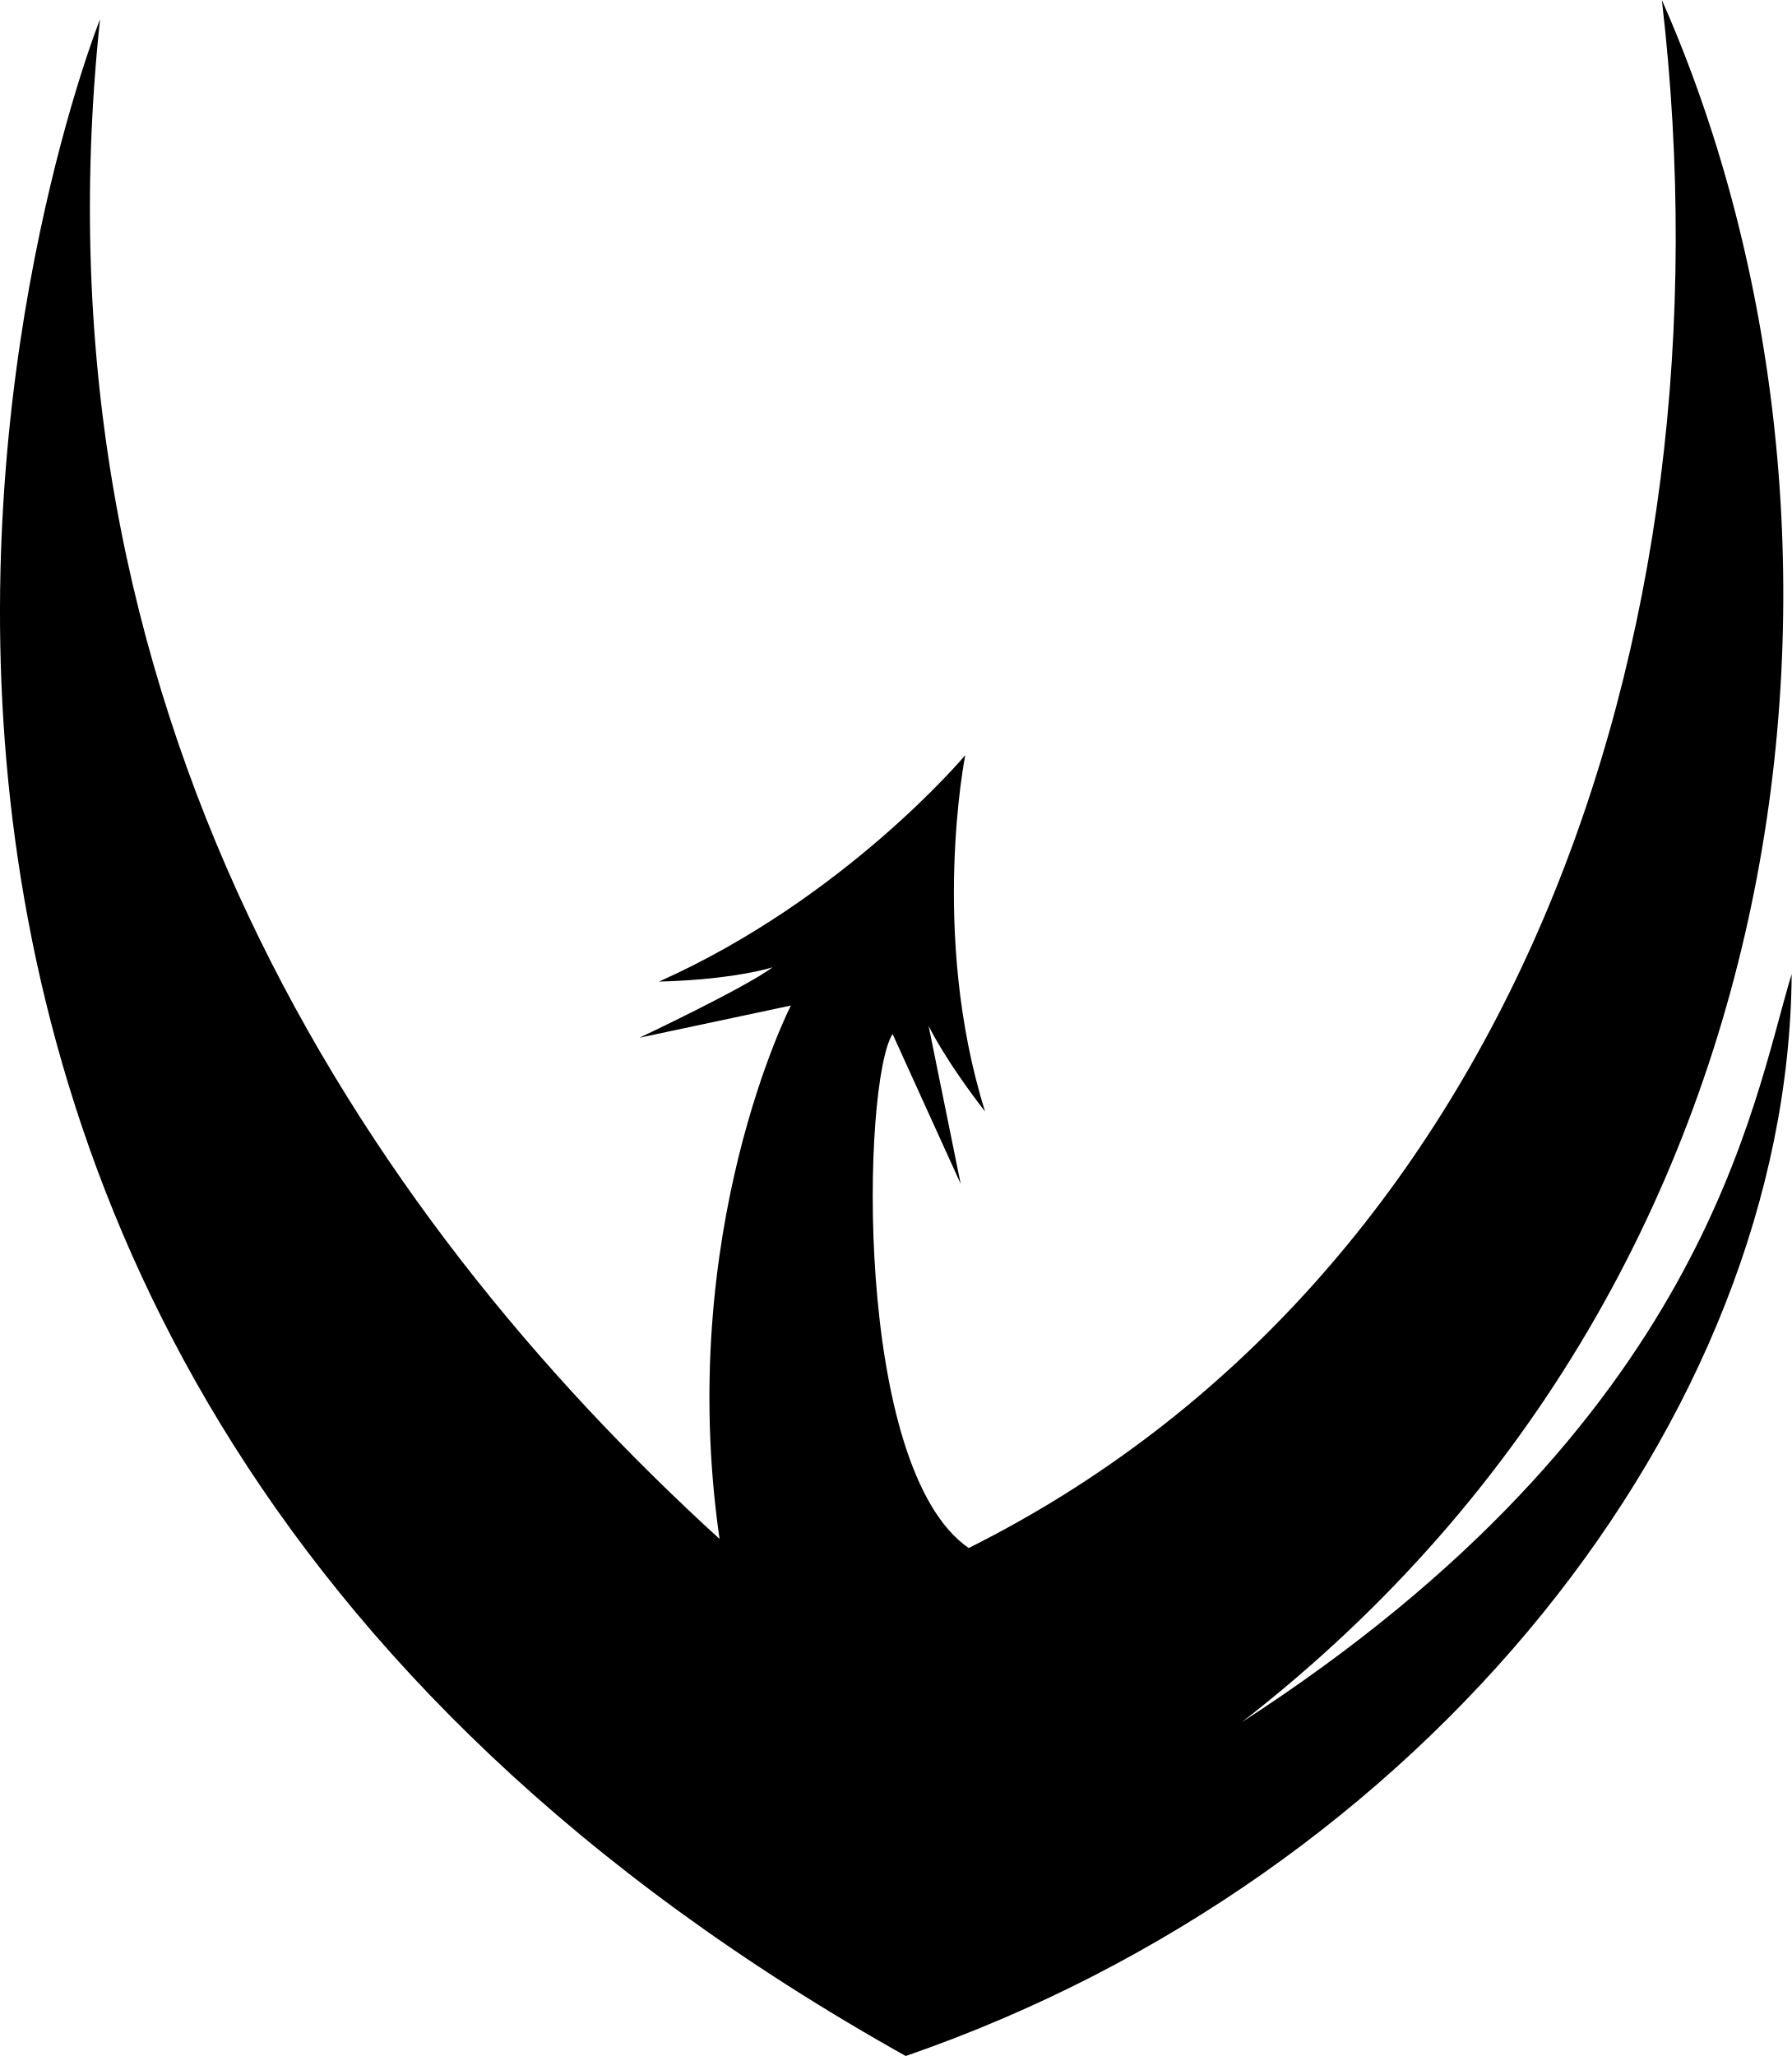
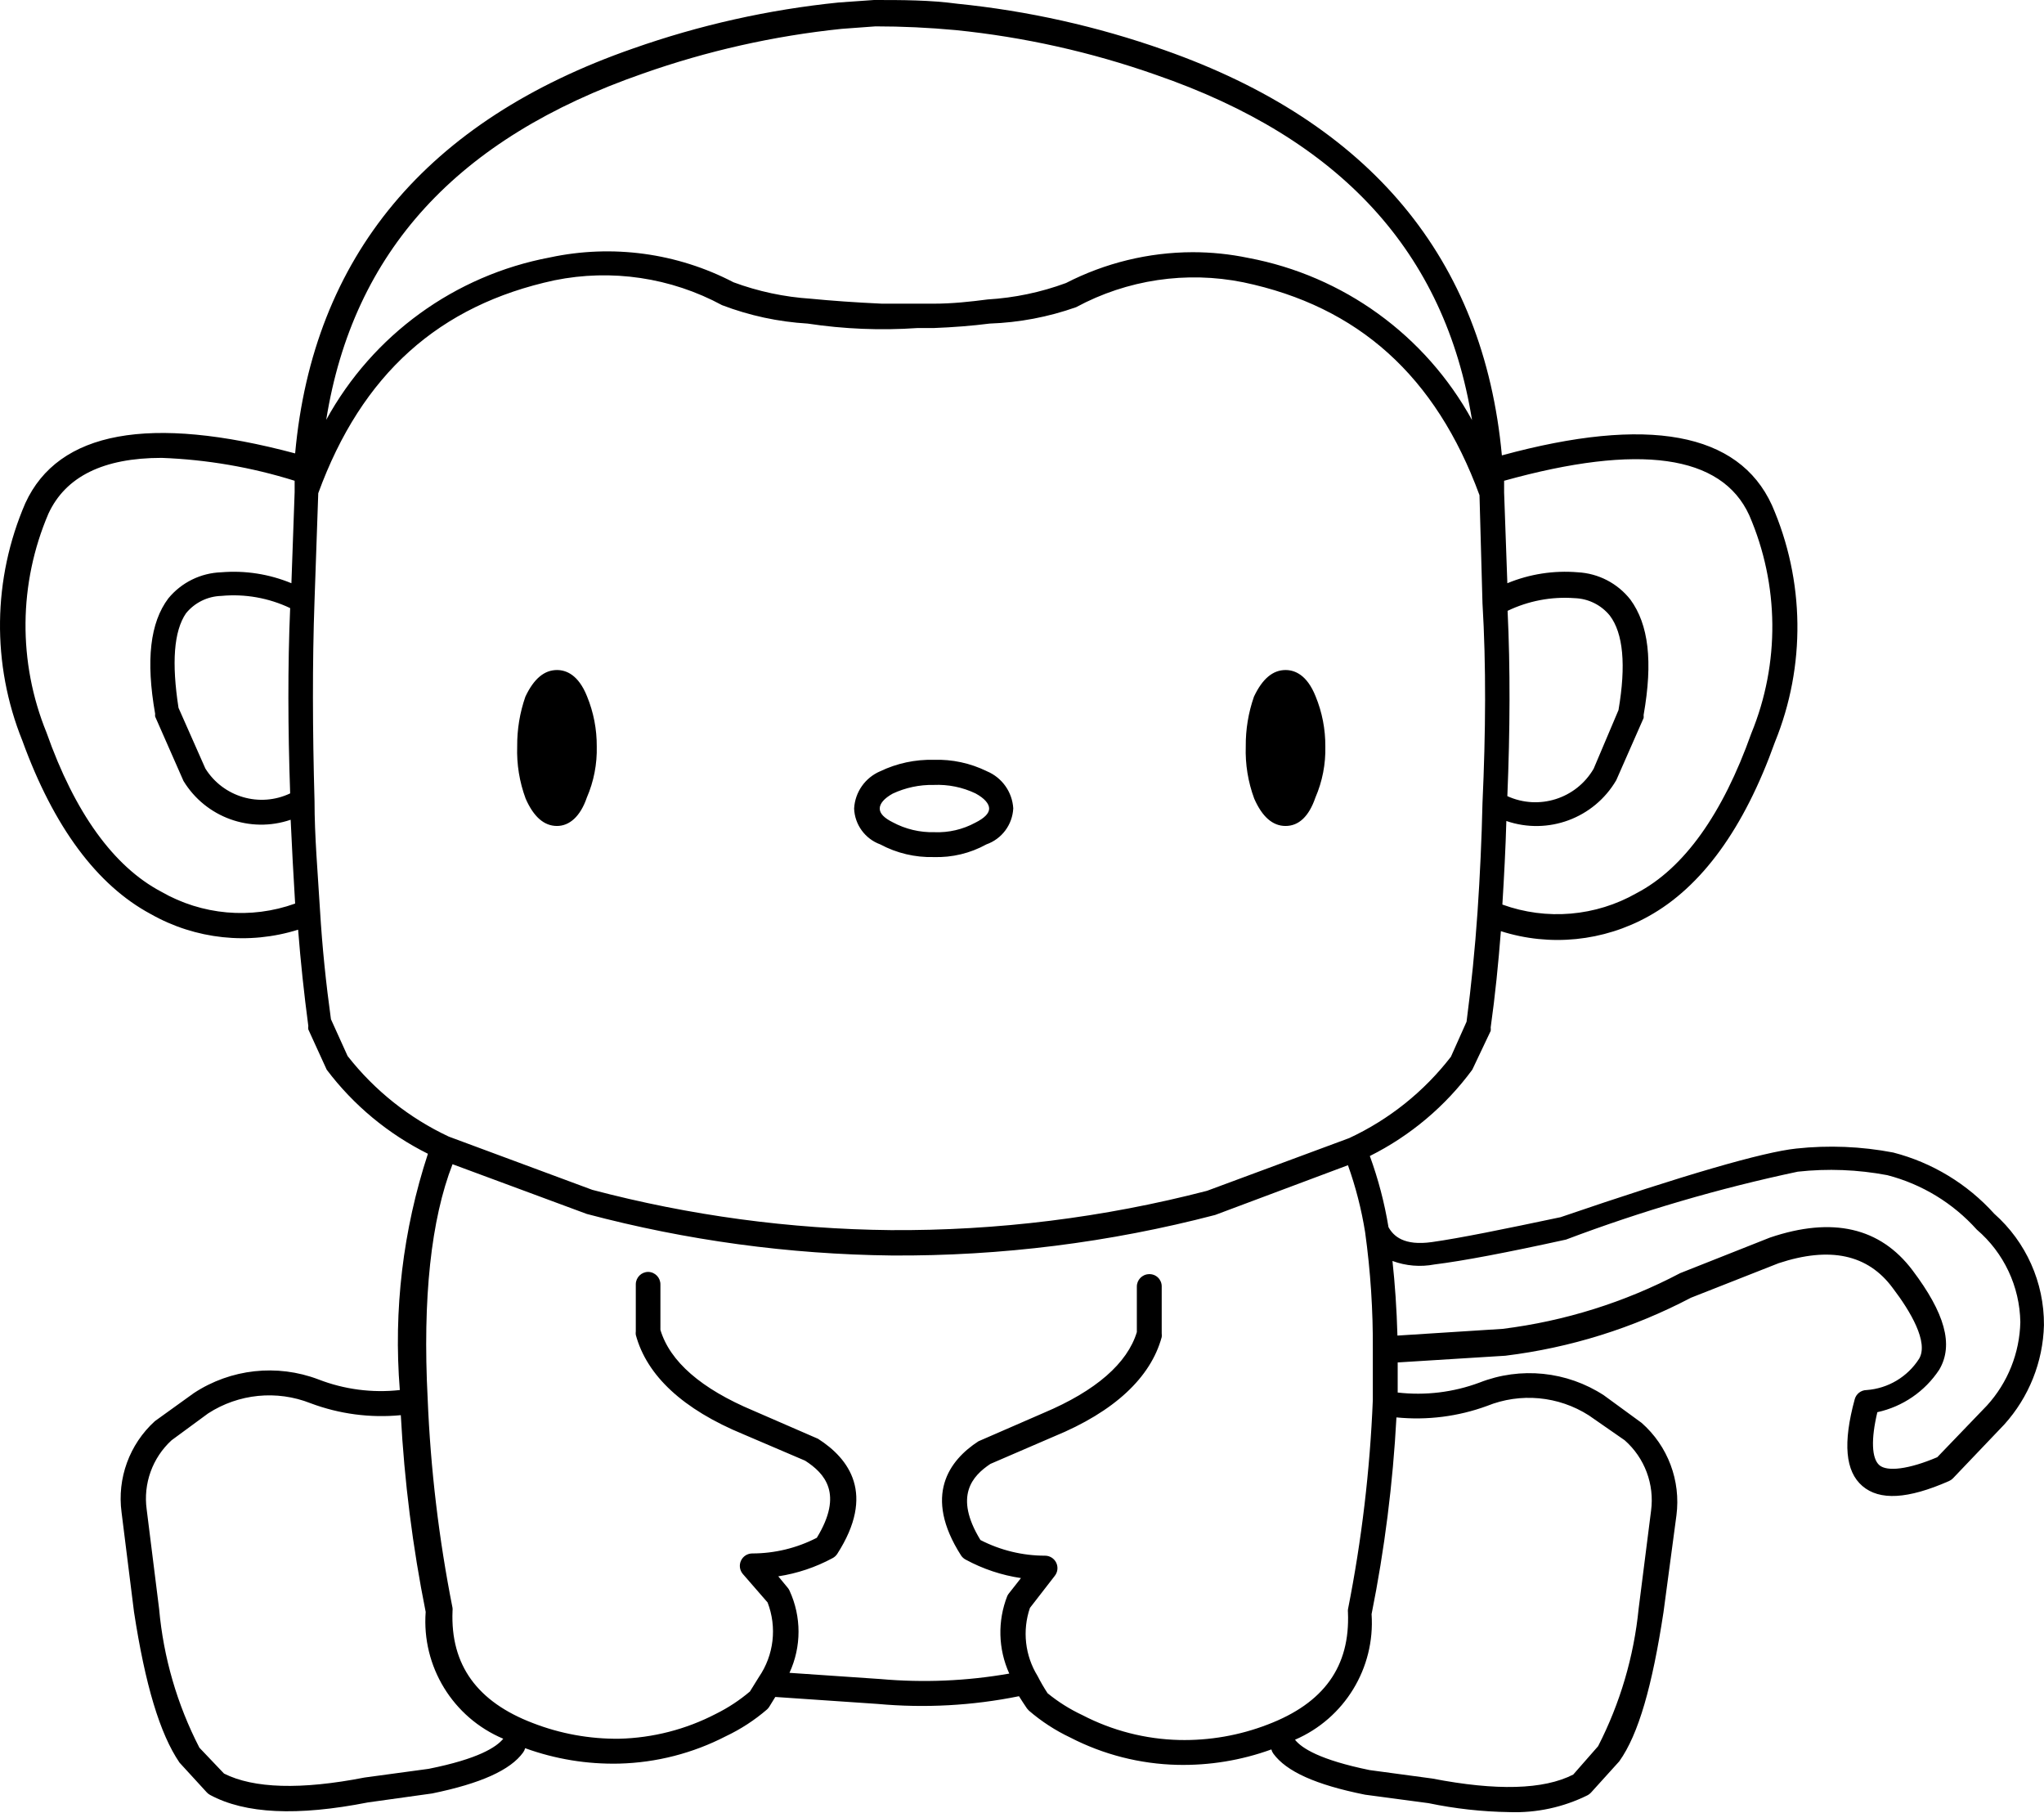
- <svg xmlns="http://www.w3.org/2000/svg" id="svg8" viewBox="0 0 226.284 259.667">
-   <defs id="defs2">
-     <style id="style10" />
-   </defs>
-   <g id="layer1" transform="translate(77.306 43.657)">
-     <path id="path4589-8-3-3" stroke-width=".973" d="M-64.674-41.219s-65.49 163.606 101.758 257.229c65.706-22.68 111.511-80.827 111.894-136.648-5.013 16.407-10.762 56.552-69.466 94.502 74.755-57.952 81.097-154.15 53.071-217.521 9.58 82.156-20.177 161.842-87.54 195.51-14.639-10.04-13.465-58.947-9.618-64.92l8.602 18.93-4.055-19.962s1.904 4.065 7.137 10.828c-7.034-22.458-2.503-45.013-2.503-45.013s-15.16 18.105-38.687 28.6c7.643-.205 12.362-1.204 14.356-1.806-3.589 2.655-16.814 8.894-16.814 8.894l19.12-4.064s-14.61 28.48-9.01 67.365C-31.625 109.497-73.901 45.869-64.673-41.22z" />
-     <path id="rect3996" stroke-width=".278" d="M189.08-37.278h473.023v310.401H189.08z" opacity=".01" />
+ <svg xmlns="http://www.w3.org/2000/svg" width="21.749mm" height="19.279mm" viewBox="0 0 21.749 19.279" version="1.1" id="svg8">
+   <defs id="defs2" />
+   <g id="layer1" transform="translate(-14.07217,-50.98884)">
+     <g id="g35" transform="matrix(0.2645833,0,0,0.2645833,14.07984,50.99943)">
+       <g id="g14" data-name="Layer1 0 FILL">
+         <path id="path12" transform="translate(-9.13,-15.03)" d="m 60,43.15 a 5.41,5.41 0 0 0 -0.3,1.9 5,5 0 0 0 0.3,1.85 q 0.35,0.8 0.8,0.8 0.45,0 0.75,-0.8 A 4.36,4.36 0 0 0 61.9,45 4.72,4.72 0 0 0 61.55,43.1 q -0.3,-0.75 -0.75,-0.75 -0.45,0 -0.8,0.75 M 32.25,46.9 A 4.36,4.36 0 0 0 32.6,45 4.72,4.72 0 0 0 32.25,43.1 q -0.3,-0.75 -0.75,-0.75 -0.45,0 -0.8,0.75 a 5.41,5.41 0 0 0 -0.3,1.9 5,5 0 0 0 0.3,1.85 q 0.35,0.8 0.8,0.8 0.45,0 0.75,-0.75 z" />
+       </g>
+       <path id="path16" transform="translate(-9.13,-15.03)" d="M 69.8,87.85 A 17.17,17.17 0 0 1 66.55,87.49 L 64,87.15 c -2,-0.4 -3.17,-0.94 -3.69,-1.65 a 0.5,0.5 0 0 1 -0.08,-0.17 10.4,10.4 0 0 1 -3.78,0.62 9.9,9.9 0 0 1 -4.31,-1.1 7.39,7.39 0 0 1 -1.66,-1.08 L 50.4,83.68 q -0.17,-0.25 -0.32,-0.49 a 19.61,19.61 0 0 1 -5.69,0.31 l -4.11,-0.28 -0.24,0.39 a 0.53,0.53 0 0 1 -0.09,0.11 7.35,7.35 0 0 1 -1.66,1.08 9.91,9.91 0 0 1 -4.29,1.1 10.39,10.39 0 0 1 -3.78,-0.62 0.51,0.51 0 0 1 -0.08,0.17 c -0.51,0.71 -1.71,1.25 -3.66,1.65 l -2.58,0.36 c -2.85,0.56 -4.94,0.46 -6.35,-0.3 a 0.5,0.5 0 0 1 -0.13,-0.1 l -1.1,-1.2 C 15.53,84.7 14.94,82.73 14.49,79.8 l -0.5,-4 a 4.2,4.2 0 0 1 1.34,-3.67 L 16.9,71 a 5.54,5.54 0 0 1 5,-0.55 6.94,6.94 0 0 0 3.28,0.43 24.23,24.23 0 0 1 1.13,-9.5 A 11.56,11.56 0 0 1 22.24,58 L 21.5,56.38 a 0.51,0.51 0 0 1 0,-0.14 C 21.33,54.96 21.19,53.66 21.09,52.37 A 7.48,7.48 0 0 1 15.16,51.74 C 13,50.58 11.26,48.24 10,44.77 a 12.38,12.38 0 0 1 0.12,-9.55 c 1.33,-2.9 5,-3.56 10.85,-2 0.72,-7.91 5.28,-13.39 13.59,-16.28 a 35.74,35.74 0 0 1 8.27,-1.85 l 1.42,-0.1 c 1.13,0 2.25,0 3.35,0.15 A 35.76,35.76 0 0 1 55.92,17 c 8.28,2.91 12.85,8.39 13.58,16.3 5.87,-1.6 9.52,-0.93 10.86,2 a 12.25,12.25 0 0 1 0.12,9.53 c -1.24,3.47 -2.95,5.82 -5.08,7 a 7.51,7.51 0 0 1 -5.94,0.6 c -0.1,1.29 -0.23,2.59 -0.41,3.87 a 0.54,0.54 0 0 1 0,0.14 L 68.31,58 a 11.5,11.5 0 0 1 -4.12,3.47 15.83,15.83 0 0 1 0.75,2.86 c 0.2,0.36 0.62,0.76 1.75,0.6 1.13,-0.16 2.85,-0.51 5.17,-1 5,-1.71 8.15,-2.62 9.48,-2.76 a 13.19,13.19 0 0 1 3.9,0.16 8.24,8.24 0 0 1 4.06,2.46 5.93,5.93 0 0 1 2,4.48 6.2,6.2 0 0 1 -1.6,4 l -2.06,2.16 a 0.5,0.5 0 0 1 -0.16,0.11 c -1.66,0.73 -2.79,0.79 -3.48,0.2 -0.69,-0.59 -0.79,-1.73 -0.31,-3.49 a 0.5,0.5 0 0 1 0.48,-0.37 2.74,2.74 0 0 0 2.11,-1.26 c 0.39,-0.66 -0.35,-1.91 -1.06,-2.84 -1,-1.36 -2.53,-1.68 -4.59,-1 l -3.53,1.39 a 21.74,21.74 0 0 1 -7.46,2.33 l -4.33,0.27 v 1.21 a 7.09,7.09 0 0 0 3.29,-0.4 5.49,5.49 0 0 1 5,0.51 l 1.52,1.11 a 4.23,4.23 0 0 1 1.4,3.72 L 76,79.81 c -0.45,2.95 -1,4.91 -1.78,6 l -1.14,1.26 a 0.52,0.52 0 0 1 -0.13,0.1 6.55,6.55 0 0 1 -3.15,0.68 z m -8.62,-2.91 c 0.27,0.34 1,0.81 3,1.22 l 2.52,0.34 c 2.58,0.5 4.48,0.45 5.67,-0.16 l 1,-1.14 A 15.48,15.48 0 0 0 75,79.67 l 0.5,-3.94 A 3.21,3.21 0 0 0 74.44,72.9 L 73,71.9 a 4.49,4.49 0 0 0 -4.1,-0.38 8.22,8.22 0 0 1 -3.64,0.46 55.18,55.18 0 0 1 -1,7.91 5.12,5.12 0 0 1 -3.08,5.05 z M 18.11,86.3 c 1.19,0.6 3.09,0.66 5.65,0.16 l 2.58,-0.35 c 2,-0.4 2.72,-0.87 3,-1.21 a 5.12,5.12 0 0 1 -3.12,-5.1 55.17,55.17 0 0 1 -1,-7.91 8.11,8.11 0 0 1 -3.63,-0.48 4.52,4.52 0 0 0 -4.12,0.41 L 16,72.9 a 3.18,3.18 0 0 0 -1,2.78 l 0.5,4 a 15.1,15.1 0 0 0 1.62,5.58 z m 33.12,-3.23 a 6.71,6.71 0 0 0 1.4,0.88 8.91,8.91 0 0 0 3.89,1 9.31,9.31 0 0 0 3.56,-0.62 C 62.34,83.47 63.4,82 63.31,79.82 a 0.55,0.55 0 0 1 0,-0.12 54.65,54.65 0 0 0 1,-8.42 v -2 A 32.73,32.73 0 0 0 64,64.53 v 0 a 15.16,15.16 0 0 0 -0.69,-2.69 l -5.34,2 a 50.22,50.22 0 0 1 -13,1.63 A 50,50 0 0 1 32.7,63.8 l -5.4,-2 c -0.86,2.21 -1.21,5.37 -1,9.43 v 0 a 54.7,54.7 0 0 0 1,8.41 0.5,0.5 0 0 1 0,0.12 c -0.09,2.18 1,3.66 3.23,4.51 a 9.32,9.32 0 0 0 3.47,0.63 8.91,8.91 0 0 0 3.89,-1 6.73,6.73 0 0 0 1.37,-0.9 l 0.36,-0.58 v 0 a 3.24,3.24 0 0 0 0.35,-3 l -1,-1.15 a 0.5,0.5 0 0 1 0.38,-0.82 5.68,5.68 0 0 0 2.6,-0.63 c 1.08,-1.77 0.32,-2.59 -0.47,-3.1 L 39,72.66 c -2.43,-1 -3.89,-2.36 -4.33,-4 a 0.52,0.52 0 0 1 0,-0.14 v -1.9 a 0.5,0.5 0 0 1 0.5,-0.49 v 0 a 0.5,0.5 0 0 1 0.49,0.51 v 1.82 c 0.38,1.27 1.64,2.37 3.74,3.25 l 2.6,1.13 c 1.25,0.8 2.32,2.22 0.77,4.63 a 0.5,0.5 0 0 1 -0.19,0.17 6.75,6.75 0 0 1 -2.18,0.73 l 0.38,0.46 a 0.5,0.5 0 0 1 0.07,0.11 3.94,3.94 0 0 1 0,3.31 l 3.66,0.25 a 19.85,19.85 0 0 0 5.18,-0.22 4,4 0 0 1 -0.08,-3.12 0.5,0.5 0 0 1 0.07,-0.11 l 0.48,-0.61 A 6.73,6.73 0 0 1 47.94,77.7 0.5,0.5 0 0 1 47.75,77.53 c -1.54,-2.41 -0.47,-3.83 0.7,-4.59 l 2.62,-1.14 c 2.11,-0.89 3.37,-2 3.75,-3.25 v -1.82 a 0.5,0.5 0 0 1 0.49,-0.51 0.49,0.49 0 0 1 0.51,0.49 v 1.9 a 0.52,0.52 0 0 1 0,0.14 c -0.44,1.62 -1.9,3 -4.34,4 l -2.55,1.1 c -0.72,0.48 -1.48,1.29 -0.4,3.06 a 5.68,5.68 0 0 0 2.6,0.63 0.5,0.5 0 0 1 0.39,0.81 l -1,1.29 a 3.23,3.23 0 0 0 0.31,2.74 v 0 a 7.33,7.33 0 0 0 0.4,0.69 z M 84.6,71.77 c -0.26,1.09 -0.23,1.86 0.08,2.13 0.31,0.27 1.18,0.17 2.33,-0.32 l 2,-2.08 A 5.15,5.15 0 0 0 90.35,68.15 5,5 0 0 0 88.6,64.43 7.29,7.29 0 0 0 85,62.24 12.2,12.2 0 0 0 81.4,62.1 63.75,63.75 0 0 0 72.08,64.83 q -3.59,0.79 -5.29,1 A 3.16,3.16 0 0 1 65.1,65.69 c 0.1,0.92 0.17,1.92 0.2,3 l 4.23,-0.27 a 20.85,20.85 0 0 0 7.14,-2.24 l 3.61,-1.43 c 2.51,-0.85 4.43,-0.41 5.73,1.31 1.3,1.72 1.67,3 1.08,4 a 4,4 0 0 1 -2.49,1.71 z m -57.45,-11.08 5.77,2.14 a 49,49 0 0 0 12,1.62 49.42,49.42 0 0 0 12.72,-1.58 l 5.72,-2.12 a 11.07,11.07 0 0 0 4.09,-3.27 l 0.63,-1.41 c 0.19,-1.46 0.34,-2.94 0.44,-4.4 0.1,-1.46 0.17,-3 0.2,-4.38 v 0 c 0.13,-2.84 0.15,-5.55 0,-8.05 v 0 L 68.6,34.9 c -1.76,-4.79 -4.87,-7.59 -9.5,-8.56 a 10,10 0 0 0 -6.72,1 A 11.64,11.64 0 0 1 48.9,28 c -0.7,0.09 -1.47,0.15 -2.26,0.18 v 0 H 45.99 A 20.22,20.22 0 0 1 41.58,28 a 11.59,11.59 0 0 1 -3.44,-0.74 10,10 0 0 0 -6.74,-1 c -4.64,1 -7.75,3.77 -9.5,8.56 l -0.15,4.32 v 0 c -0.09,2.51 -0.08,5.22 0,8.06 v 0 c 0,1.41 0.13,2.88 0.22,4.38 0.09,1.5 0.24,2.94 0.44,4.39 l 0.67,1.48 a 11.21,11.21 0 0 0 4.07,3.24 z m 42.37,-9.33 a 6.46,6.46 0 0 0 5.4,-0.46 c 1.91,-1 3.46,-3.19 4.61,-6.42 a 11.29,11.29 0 0 0 -0.08,-8.77 c -1.11,-2.44 -4.43,-2.9 -9.86,-1.39 0,0.15 0,0.31 0,0.47 l 0.13,3.65 A 6.08,6.08 0 0 1 72.55,38 v 0 a 2.88,2.88 0 0 1 2.12,1.1 c 0.73,1 0.91,2.48 0.53,4.64 a 0.53,0.53 0 0 1 0,0.12 l -1.1,2.5 A 3.72,3.72 0 0 1 69.68,48 c -0.03,1.09 -0.09,2.22 -0.16,3.36 z M 15.6,33.4 c -2.34,0 -3.86,0.75 -4.55,2.24 a 11.41,11.41 0 0 0 -0.08,8.8 c 1.14,3.23 2.7,5.39 4.61,6.4 a 6.43,6.43 0 0 0 5.39,0.48 C 20.9,50.17 20.84,49.05 20.79,47.95 A 3.66,3.66 0 0 1 16.48,46.39 L 15.34,43.8 a 0.52,0.52 0 0 1 0,-0.11 c -0.38,-2.16 -0.2,-3.67 0.53,-4.64 A 2.88,2.88 0 0 1 18,38 a 6.06,6.06 0 0 1 2.82,0.44 l 0.13,-3.66 v 0 c 0,-0.15 0,-0.31 0,-0.46 A 20.44,20.44 0 0 0 15.6,33.4 Z M 69.72,47 a 2.71,2.71 0 0 0 3.47,-1.1 l 1,-2.36 c 0.31,-1.81 0.19,-3.09 -0.35,-3.8 a 1.9,1.9 0 0 0 -1.42,-0.7 5.31,5.31 0 0 0 -2.69,0.51 c 0.11,2.3 0.1,4.8 -0.01,7.45 z m -53.44,-3.55 1.08,2.44 a 2.67,2.67 0 0 0 3.41,1 c -0.09,-2.61 -0.1,-5.11 0,-7.45 A 5.29,5.29 0 0 0 18,38.95 a 1.9,1.9 0 0 0 -1.42,0.7 c -0.49,0.72 -0.58,1.99 -0.3,3.8 z M 57.06,25.13 a 10.94,10.94 0 0 1 2.24,0.23 13,13 0 0 1 9,6.52 C 67.21,25.12 63,20.56 55.59,18 a 34.79,34.79 0 0 0 -8.06,-1.8 c -1.07,-0.1 -2.15,-0.15 -3.22,-0.15 l -1.36,0.1 a 34.78,34.78 0 0 0 -8,1.8 C 27.49,20.54 23.3,25.11 22.22,31.87 a 13,13 0 0 1 9,-6.53 11,11 0 0 1 7.38,1 11,11 0 0 0 3.1,0.66 v 0 c 0.82,0.08 1.78,0.15 2.87,0.2 0.67,0 1.33,0 2,0 h 0.07 c 0.76,0 1.49,-0.08 2.18,-0.17 a 11,11 0 0 0 3.15,-0.66 11.22,11.22 0 0 1 5.09,-1.24 z M 46.65,49.45 A 4.32,4.32 0 0 1 44.5,48.94 1.6,1.6 0 0 1 43.45,47.5 1.73,1.73 0 0 1 44.5,46 a 4.72,4.72 0 0 1 2.15,-0.46 4.51,4.51 0 0 1 2.14,0.46 1.73,1.73 0 0 1 1.06,1.49 1.62,1.62 0 0 1 -1.08,1.45 4.11,4.11 0 0 1 -2.12,0.51 z m 0,-2.9 A 3.72,3.72 0 0 0 45,46.9 c -0.34,0.19 -0.52,0.4 -0.52,0.6 0,0.2 0.18,0.38 0.52,0.55 a 3.36,3.36 0 0 0 1.68,0.4 3.18,3.18 0 0 0 1.64,-0.38 c 0.38,-0.19 0.56,-0.38 0.56,-0.57 0,-0.19 -0.18,-0.41 -0.55,-0.61 A 3.54,3.54 0 0 0 46.65,46.55 Z M 60.8,48.2 c -0.52,0 -0.94,-0.37 -1.26,-1.1 A 5.52,5.52 0 0 1 59.2,45 5.91,5.91 0 0 1 59.53,43 c 0.34,-0.72 0.76,-1.07 1.27,-1.07 0.36,0 0.86,0.18 1.21,1.06 A 5.2,5.2 0 0 1 62.4,45 4.87,4.87 0 0 1 62,47.06 c -0.26,0.76 -0.67,1.14 -1.2,1.14 z m 0,-5.3 c 0,0 -0.17,0.08 -0.35,0.46 A 5,5 0 0 0 60.2,45 a 4.54,4.54 0 0 0 0.26,1.66 c 0.19,0.43 0.33,0.48 0.34,0.49 0.01,0.01 0.13,-0.06 0.28,-0.48 A 4,4 0 0 0 61.4,45 4.24,4.24 0 0 0 61.09,43.3 C 60.94,43 60.82,42.9 60.8,42.9 Z m -29.3,5.3 c -0.52,0 -0.94,-0.37 -1.26,-1.1 A 5.51,5.51 0 0 1 29.9,45 5.93,5.93 0 0 1 30.23,43 c 0.34,-0.72 0.76,-1.07 1.27,-1.07 0.36,0 0.86,0.18 1.21,1.06 A 5.22,5.22 0 0 1 33.1,45 4.87,4.87 0 0 1 32.7,47.06 C 32.44,47.82 32,48.2 31.5,48.2 Z m 0,-5.3 c 0,0 -0.17,0.08 -0.35,0.46 A 5,5 0 0 0 30.9,45 a 4.52,4.52 0 0 0 0.26,1.66 c 0.19,0.43 0.33,0.48 0.34,0.49 0.01,0.01 0.13,-0.06 0.28,-0.48 A 3.94,3.94 0 0 0 32.1,45 4.24,4.24 0 0 0 31.79,43.3 C 31.64,43 31.52,42.9 31.5,42.9 Z" />
+     </g>
  </g>
</svg>
